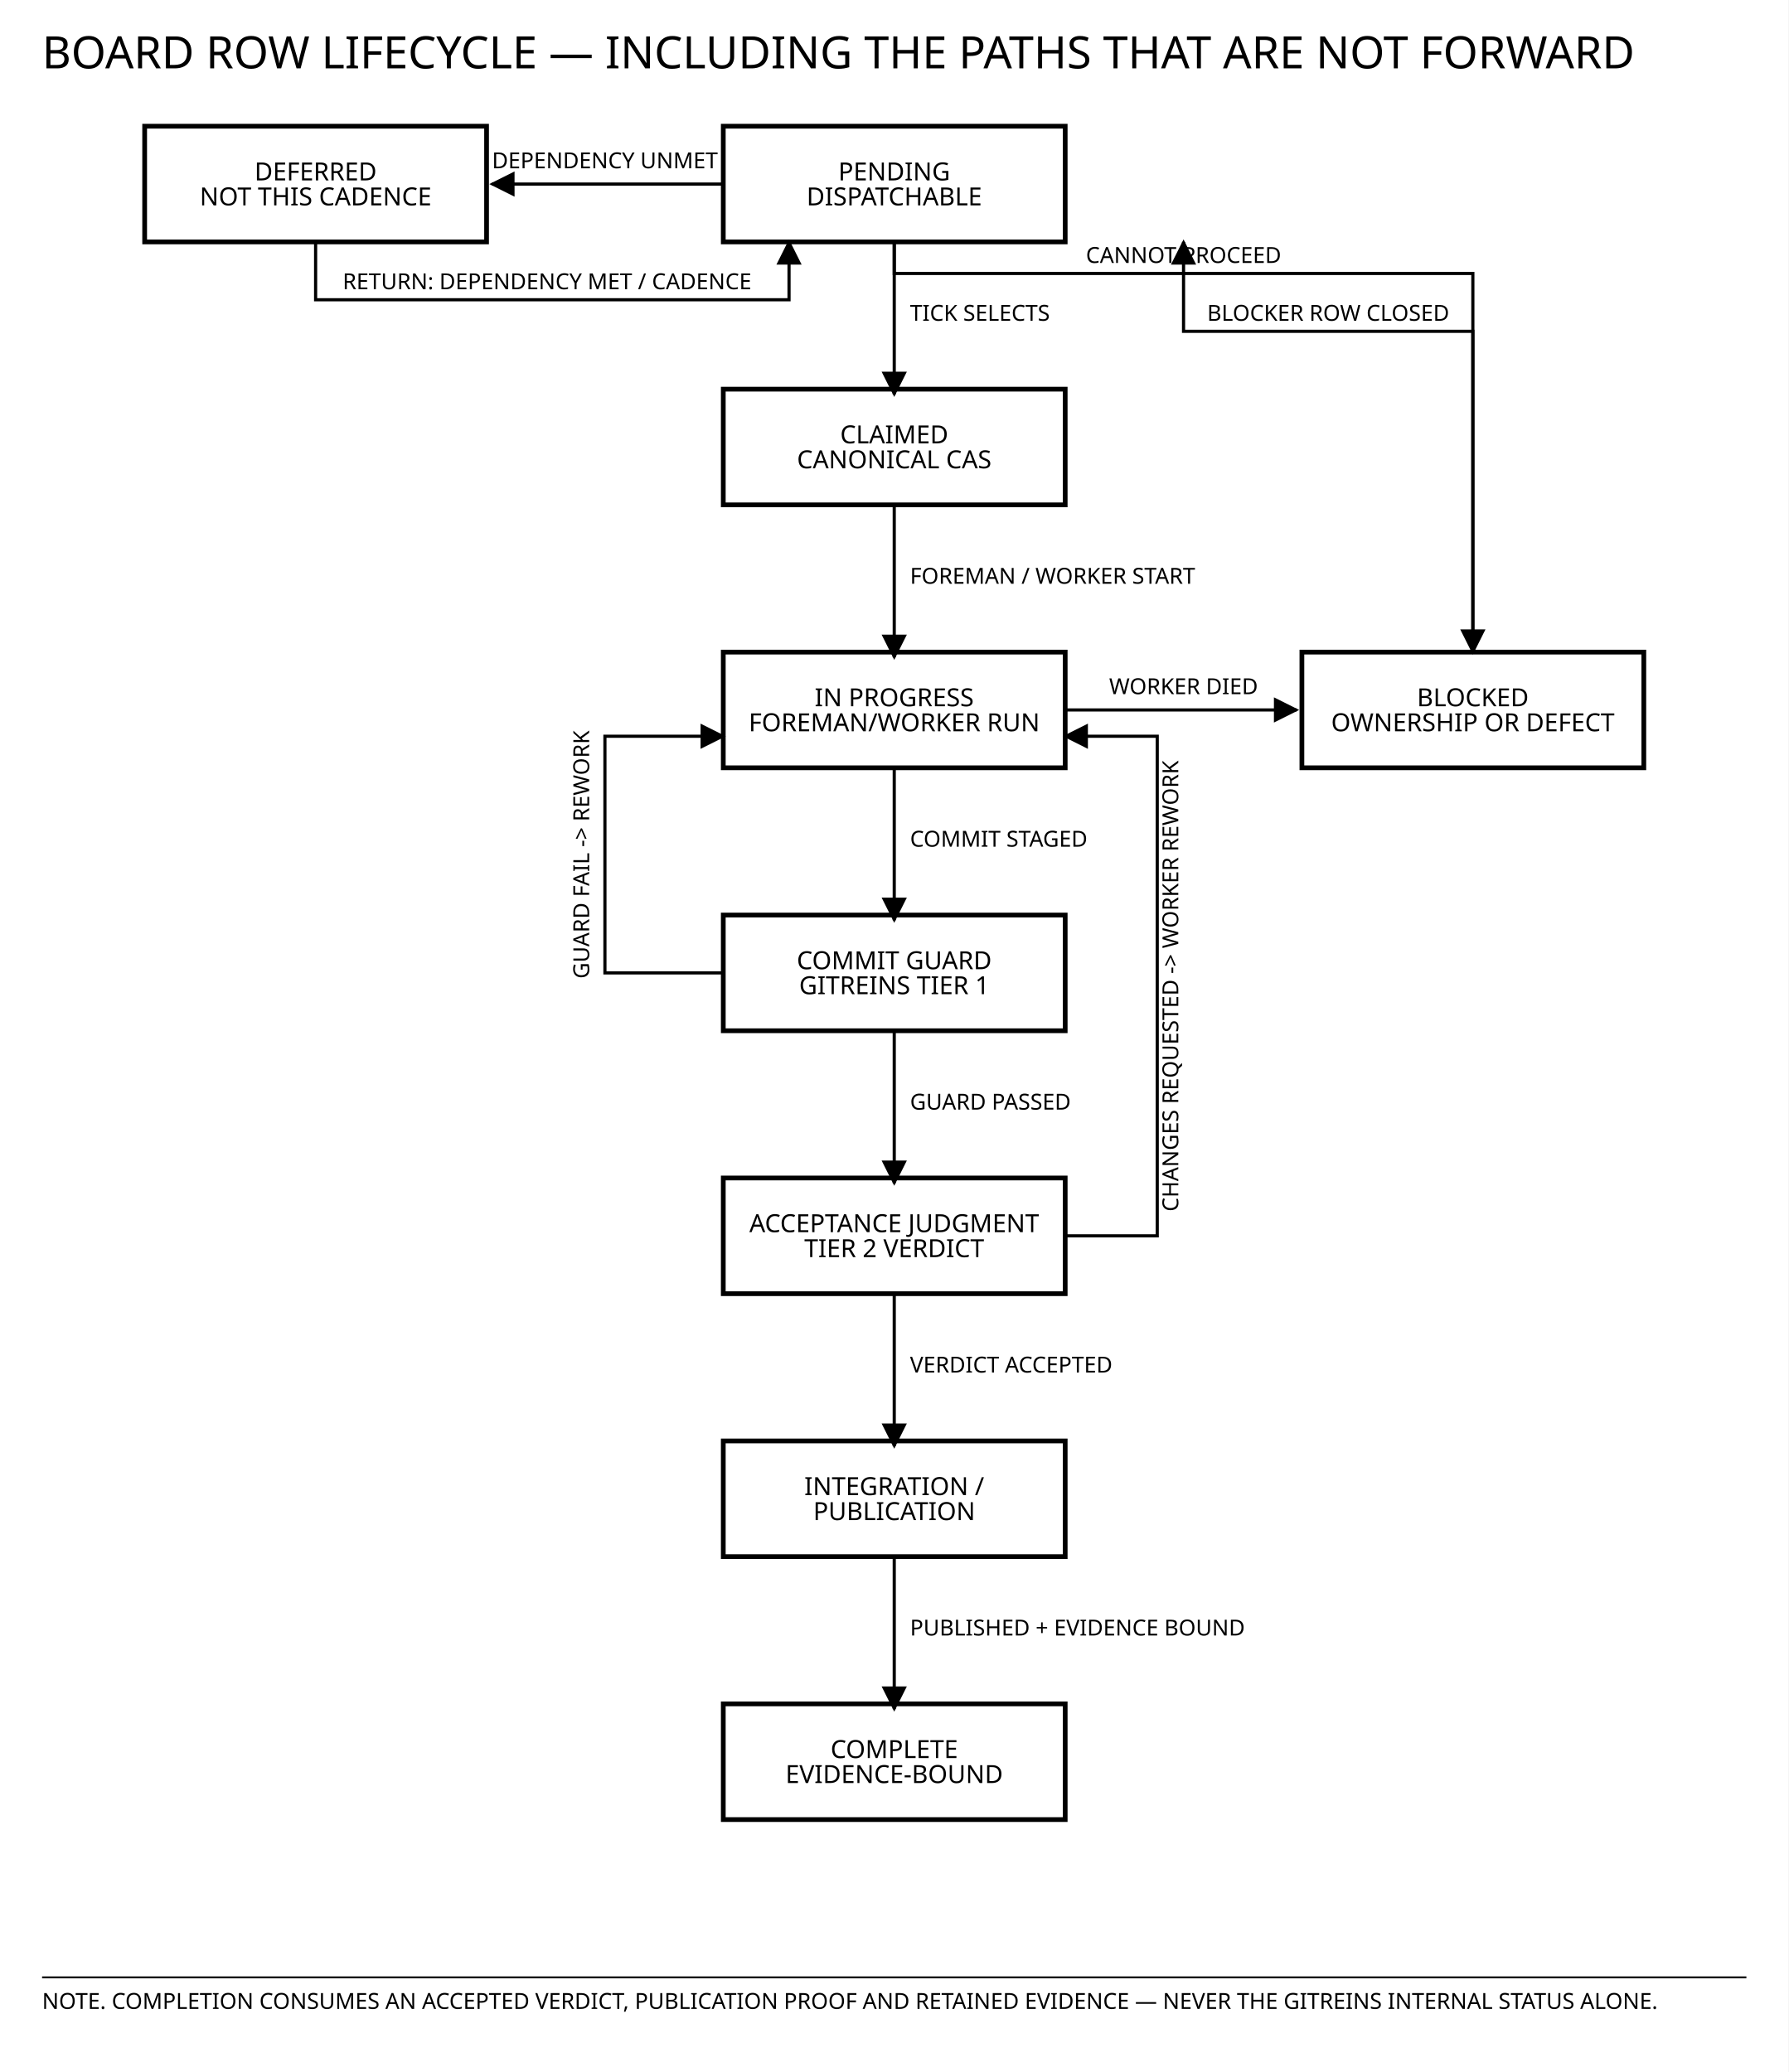
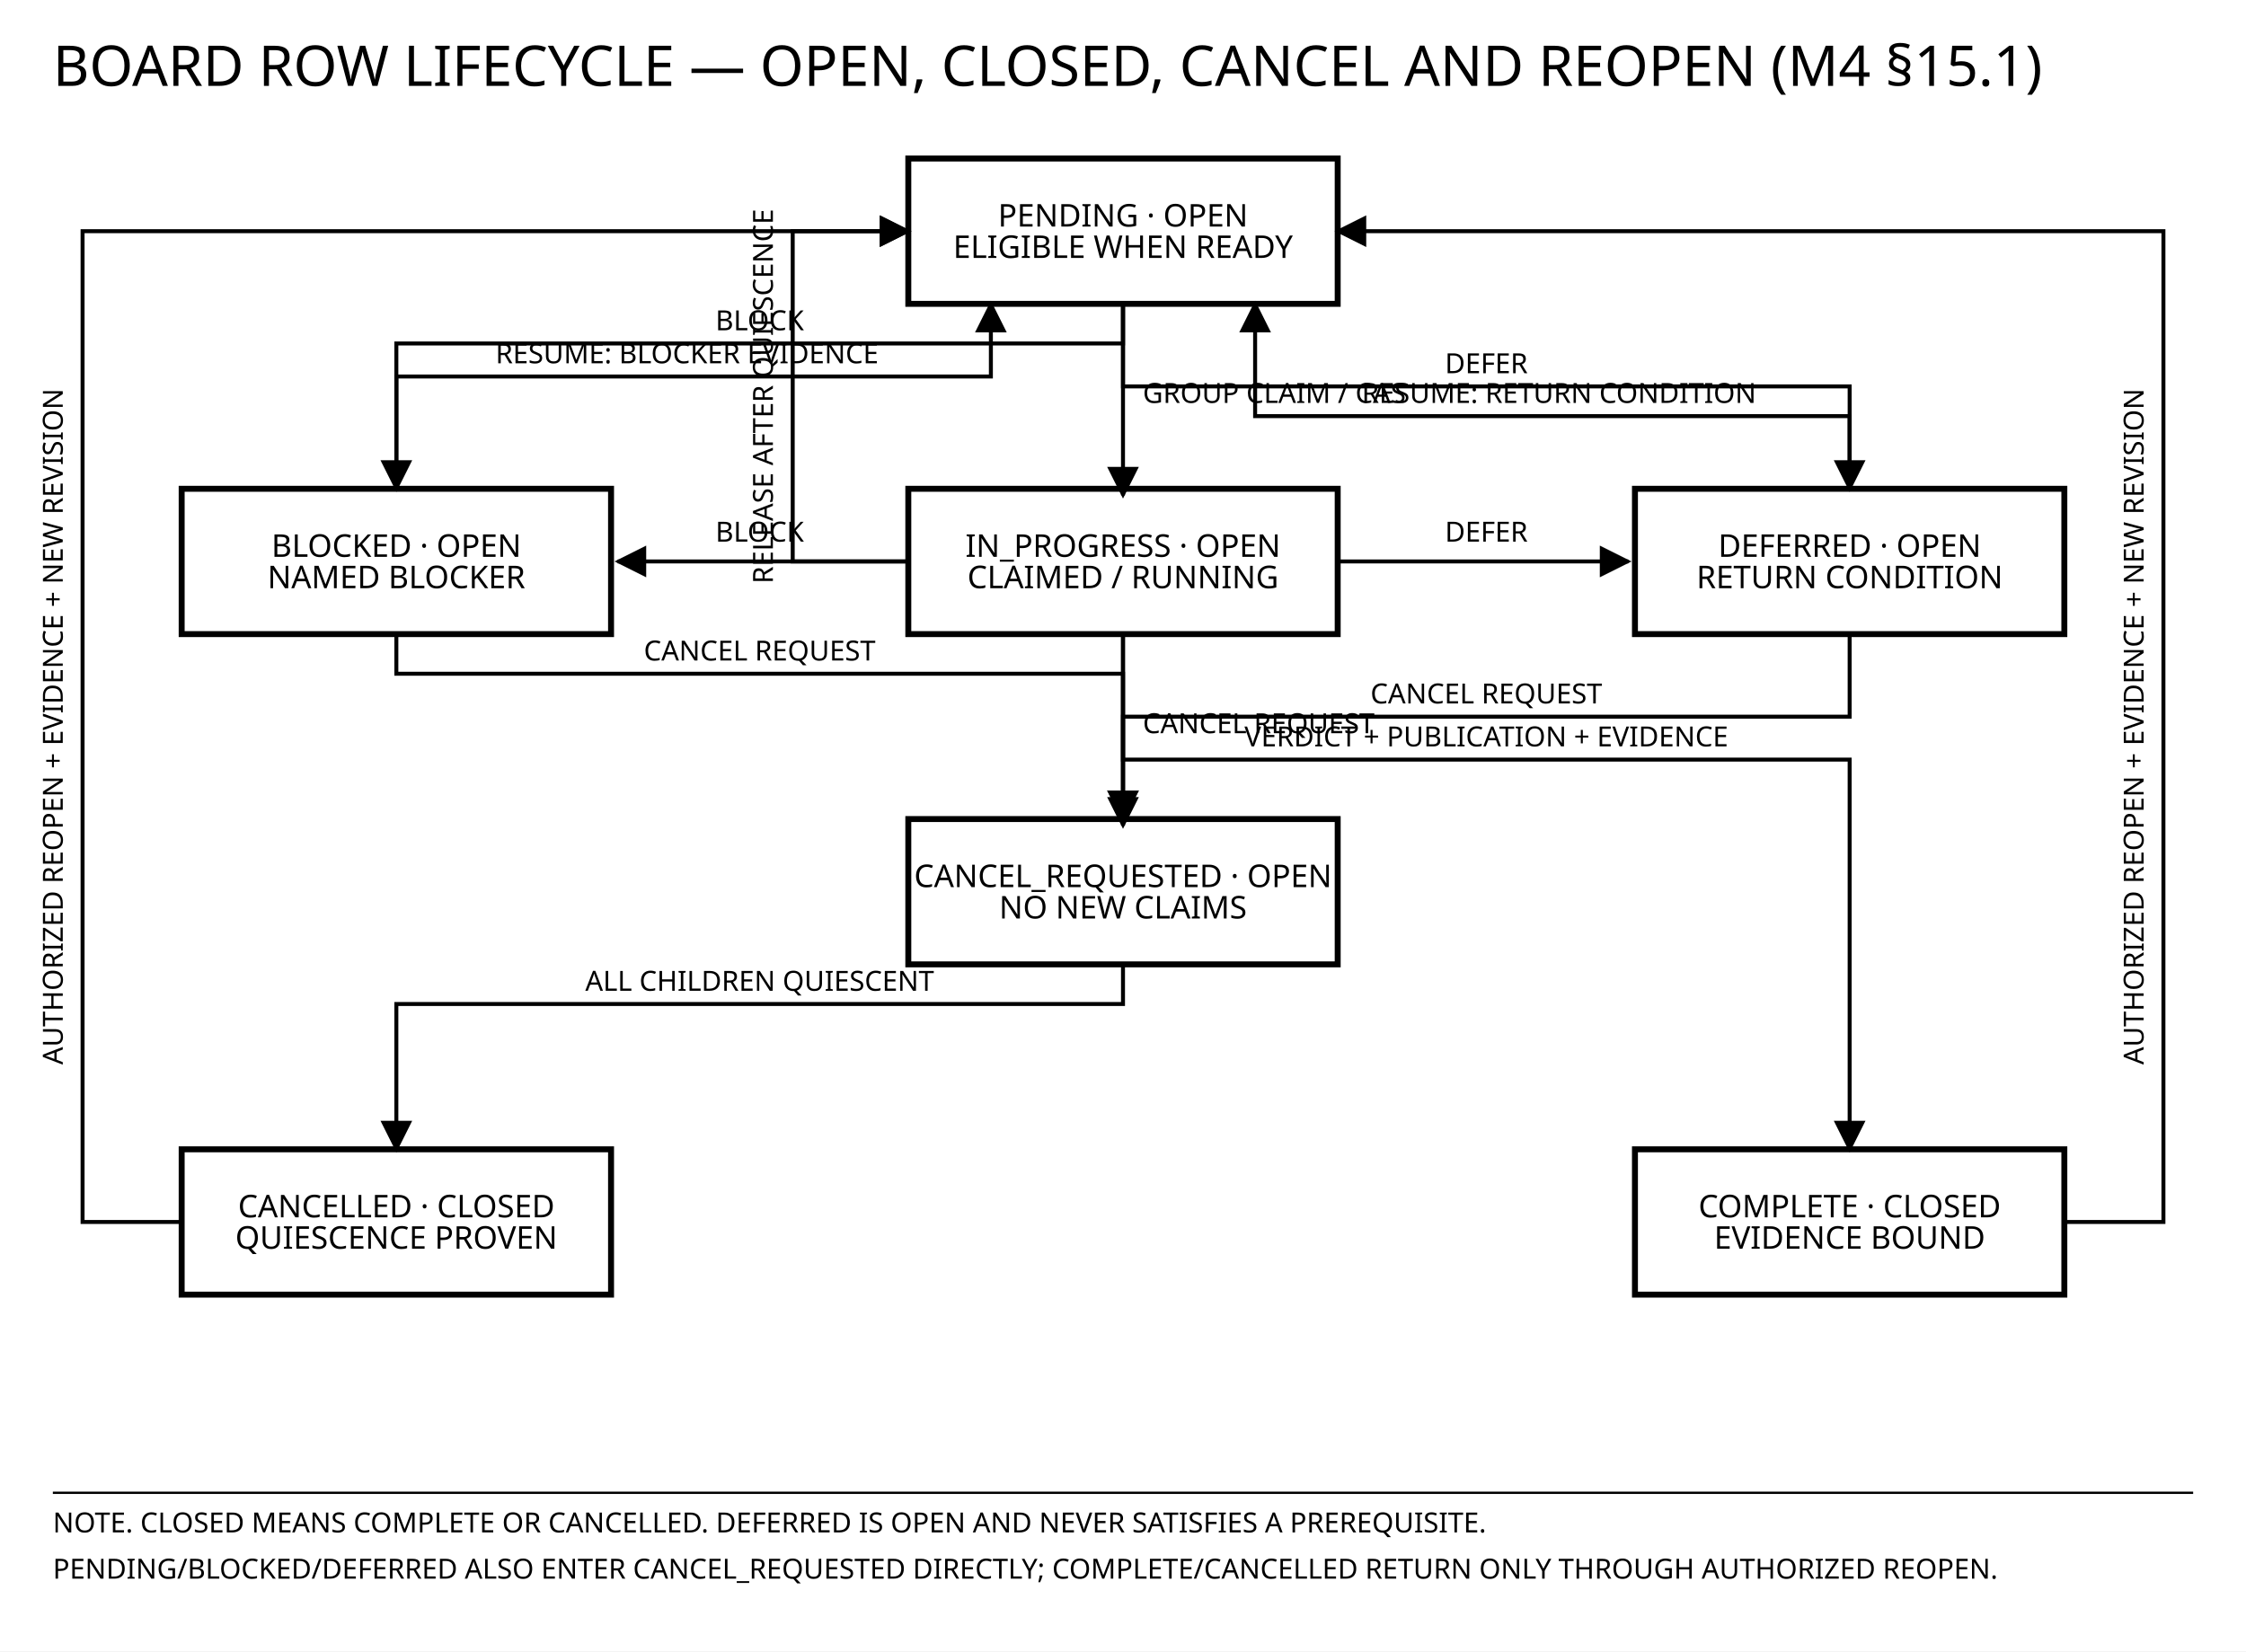
- <svg xmlns="http://www.w3.org/2000/svg" width="170.0mm" height="197.0mm" viewBox="0 0 680 788.0" preserveAspectRatio="xMidYMid meet">
-   <rect width="680" height="788.0" fill="#ffffff" />
+ <svg xmlns="http://www.w3.org/2000/svg" width="170.0mm" height="125.0mm" viewBox="0 0 680 500.0" preserveAspectRatio="xMidYMid meet">
+   <rect width="680" height="500.0" fill="#ffffff" />
  <defs>
    <marker id="ar" viewBox="0 0 10 10" refX="9" refY="5" markerWidth="8" markerHeight="8" orient="auto">
      <path d="M0,0 L10,5 L0,10 z" fill="#000000" />
    </marker>
  </defs>
  <g font-family="Routed Gothic Narrow, Routed Gothic, sans-serif">
-     <text x="16.0" y="26.0" font-size="17.00" fill="#000000" text-anchor="start">BOARD ROW LIFECYCLE — INCLUDING THE PATHS THAT ARE NOT FORWARD</text>
+     <text x="16.0" y="26.0" font-size="17.00" fill="#000000" text-anchor="start">BOARD ROW LIFECYCLE — OPEN, CLOSED, CANCEL AND REOPEN (M4 §15.1)</text>
    <rect x="275.0" y="48.0" width="130.0" height="44.0" fill="#ffffff" stroke="#000000" stroke-width="1.8" />
-     <text x="340.0" y="68.6" font-size="9.50" fill="#000000" text-anchor="middle">PENDING</text>
-     <text x="340.0" y="78.1" font-size="9.50" fill="#000000" text-anchor="middle">DISPATCHABLE</text>
+     <text x="340.0" y="68.6" font-size="9.50" fill="#000000" text-anchor="middle">PENDING · OPEN</text>
+     <text x="340.0" y="78.1" font-size="9.50" fill="#000000" text-anchor="middle">ELIGIBLE WHEN READY</text>
    <rect x="275.0" y="148.0" width="130.0" height="44.0" fill="#ffffff" stroke="#000000" stroke-width="1.8" />
-     <text x="340.0" y="168.6" font-size="9.50" fill="#000000" text-anchor="middle">CLAIMED</text>
-     <text x="340.0" y="178.1" font-size="9.50" fill="#000000" text-anchor="middle">CANONICAL CAS</text>
+     <text x="340.0" y="168.6" font-size="9.50" fill="#000000" text-anchor="middle">IN_PROGRESS · OPEN</text>
+     <text x="340.0" y="178.1" font-size="9.50" fill="#000000" text-anchor="middle">CLAIMED / RUNNING</text>
+     <rect x="55.0" y="148.0" width="130.0" height="44.0" fill="#ffffff" stroke="#000000" stroke-width="1.8" />
+     <text x="120.0" y="168.6" font-size="9.50" fill="#000000" text-anchor="middle">BLOCKED · OPEN</text>
+     <text x="120.0" y="178.1" font-size="9.50" fill="#000000" text-anchor="middle">NAMED BLOCKER</text>
+     <rect x="495.0" y="148.0" width="130.0" height="44.0" fill="#ffffff" stroke="#000000" stroke-width="1.8" />
+     <text x="560.0" y="168.6" font-size="9.50" fill="#000000" text-anchor="middle">DEFERRED · OPEN</text>
+     <text x="560.0" y="178.1" font-size="9.50" fill="#000000" text-anchor="middle">RETURN CONDITION</text>
    <rect x="275.0" y="248.0" width="130.0" height="44.0" fill="#ffffff" stroke="#000000" stroke-width="1.8" />
-     <text x="340.0" y="268.6" font-size="9.50" fill="#000000" text-anchor="middle">IN PROGRESS</text>
-     <text x="340.0" y="278.1" font-size="9.50" fill="#000000" text-anchor="middle">FOREMAN/WORKER RUN</text>
-     <rect x="275.0" y="348.0" width="130.0" height="44.0" fill="#ffffff" stroke="#000000" stroke-width="1.8" />
-     <text x="340.0" y="368.6" font-size="9.50" fill="#000000" text-anchor="middle">COMMIT GUARD</text>
-     <text x="340.0" y="378.1" font-size="9.50" fill="#000000" text-anchor="middle">GITREINS TIER 1</text>
-     <rect x="275.0" y="448.0" width="130.0" height="44.0" fill="#ffffff" stroke="#000000" stroke-width="1.8" />
-     <text x="340.0" y="468.6" font-size="9.50" fill="#000000" text-anchor="middle">ACCEPTANCE JUDGMENT</text>
-     <text x="340.0" y="478.1" font-size="9.50" fill="#000000" text-anchor="middle">TIER 2 VERDICT</text>
-     <rect x="275.0" y="548.0" width="130.0" height="44.0" fill="#ffffff" stroke="#000000" stroke-width="1.8" />
-     <text x="340.0" y="568.6" font-size="9.50" fill="#000000" text-anchor="middle">INTEGRATION /</text>
-     <text x="340.0" y="578.1" font-size="9.50" fill="#000000" text-anchor="middle">PUBLICATION</text>
-     <rect x="275.0" y="648.0" width="130.0" height="44.0" fill="#ffffff" stroke="#000000" stroke-width="1.8" />
-     <text x="340.0" y="668.6" font-size="9.50" fill="#000000" text-anchor="middle">COMPLETE</text>
-     <text x="340.0" y="678.1" font-size="9.50" fill="#000000" text-anchor="middle">EVIDENCE-BOUND</text>
-     <rect x="55.0" y="48.0" width="130.0" height="44.0" fill="#ffffff" stroke="#000000" stroke-width="1.8" />
-     <text x="120.0" y="68.6" font-size="9.50" fill="#000000" text-anchor="middle">DEFERRED</text>
-     <text x="120.0" y="78.1" font-size="9.50" fill="#000000" text-anchor="middle">NOT THIS CADENCE</text>
-     <rect x="495.0" y="248.0" width="130.0" height="44.0" fill="#ffffff" stroke="#000000" stroke-width="1.8" />
-     <text x="560.0" y="268.6" font-size="9.50" fill="#000000" text-anchor="middle">BLOCKED</text>
-     <text x="560.0" y="278.1" font-size="9.50" fill="#000000" text-anchor="middle">OWNERSHIP OR DEFECT</text>
+     <text x="340.0" y="268.6" font-size="9.50" fill="#000000" text-anchor="middle">CANCEL_REQUESTED · OPEN</text>
+     <text x="340.0" y="278.1" font-size="9.50" fill="#000000" text-anchor="middle">NO NEW CLAIMS</text>
+     <rect x="55.0" y="348.0" width="130.0" height="44.0" fill="#ffffff" stroke="#000000" stroke-width="1.8" />
+     <text x="120.0" y="368.6" font-size="9.50" fill="#000000" text-anchor="middle">CANCELLED · CLOSED</text>
+     <text x="120.0" y="378.1" font-size="9.50" fill="#000000" text-anchor="middle">QUIESCENCE PROVEN</text>
+     <rect x="495.0" y="348.0" width="130.0" height="44.0" fill="#ffffff" stroke="#000000" stroke-width="1.8" />
+     <text x="560.0" y="368.6" font-size="9.50" fill="#000000" text-anchor="middle">COMPLETE · CLOSED</text>
+     <text x="560.0" y="378.1" font-size="9.50" fill="#000000" text-anchor="middle">EVIDENCE BOUND</text>
    <polyline points="340.0,92.0 340.0,150.0" fill="none" stroke="#000000" stroke-width="1.2" marker-end="url(#ar)" />
-     <text x="346.0" y="122.0" font-size="8.40" fill="#000000" text-anchor="start">TICK SELECTS</text>
+     <text x="346.0" y="122.0" font-size="8.40" fill="#000000" text-anchor="start">GROUP CLAIM / CAS</text>
+     <polyline points="340.0,92.0 340.0,104.0 120.0,104.0 120.0,148.0" fill="none" stroke="#000000" stroke-width="1.2" marker-end="url(#ar)" />
+     <text x="230.0" y="100.0" font-size="8.40" fill="#000000" text-anchor="middle">BLOCK</text>
+     <polyline points="340.0,92.0 340.0,117.0 560.0,117.0 560.0,148.0" fill="none" stroke="#000000" stroke-width="1.2" marker-end="url(#ar)" />
+     <text x="450.0" y="113.0" font-size="8.40" fill="#000000" text-anchor="middle">DEFER</text>
+     <polyline points="275.0,170.0 187.0,170.0" fill="none" stroke="#000000" stroke-width="1.2" marker-end="url(#ar)" />
+     <text x="230.0" y="164.0" font-size="8.40" fill="#000000" text-anchor="middle">BLOCK</text>
+     <polyline points="405.0,170.0 493.0,170.0" fill="none" stroke="#000000" stroke-width="1.2" marker-end="url(#ar)" />
+     <text x="450.0" y="164.0" font-size="8.40" fill="#000000" text-anchor="middle">DEFER</text>
+     <polyline points="275.0,170.0 240.0,170.0 240.0,70.0 275.0,70.0" fill="none" stroke="#000000" stroke-width="1.2" marker-end="url(#ar)" />
+     <text transform="translate(234.0 120.0) rotate(-90)" font-size="8.40" fill="#000000" text-anchor="middle">RELEASE AFTER QUIESCENCE</text>
+     <polyline points="120.0,148.0 120.0,114.0 300.0,114.0 300.0,92.0" fill="none" stroke="#000000" stroke-width="1.2" marker-end="url(#ar)" />
+     <text x="208.0" y="110.0" font-size="8.40" fill="#000000" text-anchor="middle">RESUME: BLOCKER EVIDENCE</text>
+     <polyline points="560.0,148.0 560.0,126.0 380.0,126.0 380.0,92.0" fill="none" stroke="#000000" stroke-width="1.2" marker-end="url(#ar)" />
+     <text x="472.0" y="122.0" font-size="8.40" fill="#000000" text-anchor="middle">RESUME: RETURN CONDITION</text>
    <polyline points="340.0,192.0 340.0,250.0" fill="none" stroke="#000000" stroke-width="1.2" marker-end="url(#ar)" />
-     <text x="346.0" y="222.0" font-size="8.40" fill="#000000" text-anchor="start">FOREMAN / WORKER START</text>
-     <polyline points="340.0,292.0 340.0,350.0" fill="none" stroke="#000000" stroke-width="1.2" marker-end="url(#ar)" />
-     <text x="346.0" y="322.0" font-size="8.40" fill="#000000" text-anchor="start">COMMIT STAGED</text>
-     <polyline points="340.0,392.0 340.0,450.0" fill="none" stroke="#000000" stroke-width="1.2" marker-end="url(#ar)" />
-     <text x="346.0" y="422.0" font-size="8.40" fill="#000000" text-anchor="start">GUARD PASSED</text>
-     <polyline points="340.0,492.0 340.0,550.0" fill="none" stroke="#000000" stroke-width="1.2" marker-end="url(#ar)" />
-     <text x="346.0" y="522.0" font-size="8.40" fill="#000000" text-anchor="start">VERDICT ACCEPTED</text>
-     <polyline points="340.0,592.0 340.0,650.0" fill="none" stroke="#000000" stroke-width="1.2" marker-end="url(#ar)" />
-     <text x="346.0" y="622.0" font-size="8.40" fill="#000000" text-anchor="start">PUBLISHED + EVIDENCE BOUND</text>
-     <polyline points="405.0,470.0 440.0,470.0 440.0,280.0 405.0,280.0" fill="none" stroke="#000000" stroke-width="1.2" marker-end="url(#ar)" />
-     <text transform="translate(448.0 375.0) rotate(-90)" font-size="8.40" fill="#000000" text-anchor="middle">CHANGES REQUESTED -&gt; WORKER REWORK</text>
-     <polyline points="275.0,370.0 230.0,370.0 230.0,280.0 275.0,280.0" fill="none" stroke="#000000" stroke-width="1.2" marker-end="url(#ar)" />
-     <text transform="translate(224.0 325.0) rotate(-90)" font-size="8.40" fill="#000000" text-anchor="middle">GUARD FAIL -&gt; REWORK</text>
-     <polyline points="275.0,70.0 187.0,70.0" fill="none" stroke="#000000" stroke-width="1.2" marker-end="url(#ar)" />
-     <text x="230.0" y="64.0" font-size="8.40" fill="#000000" text-anchor="middle">DEPENDENCY UNMET</text>
-     <polyline points="340.0,92.0 340.0,104.0 560.0,104.0 560.0,248.0" fill="none" stroke="#000000" stroke-width="1.2" marker-end="url(#ar)" />
-     <text x="450.0" y="100.0" font-size="8.40" fill="#000000" text-anchor="middle">CANNOT PROCEED</text>
-     <polyline points="120.0,92.0 120.0,114.0 300.0,114.0 300.0,92.0" fill="none" stroke="#000000" stroke-width="1.2" marker-end="url(#ar)" />
-     <text x="208.0" y="110.0" font-size="8.40" fill="#000000" text-anchor="middle">RETURN: DEPENDENCY MET / CADENCE</text>
-     <polyline points="560.0,248.0 560.0,126.0 450.0,126.0 450.0,92.0" fill="none" stroke="#000000" stroke-width="1.2" marker-end="url(#ar)" />
-     <text x="505.0" y="122.0" font-size="8.40" fill="#000000" text-anchor="middle">BLOCKER ROW CLOSED</text>
-     <polyline points="405.0,270.0 493.0,270.0" fill="none" stroke="#000000" stroke-width="1.2" marker-end="url(#ar)" />
-     <text x="450.0" y="264.0" font-size="8.40" fill="#000000" text-anchor="middle">WORKER DIED</text>
-     <polyline points="16.0,752.0 664.0,752.0" fill="none" stroke="#000000" stroke-width="0.7" />
-     <text x="16.0" y="764.0" font-size="8.40" fill="#000000" text-anchor="start">NOTE. COMPLETION CONSUMES AN ACCEPTED VERDICT, PUBLICATION PROOF AND RETAINED EVIDENCE — NEVER THE GITREINS INTERNAL STATUS ALONE.</text>
+     <text x="346.0" y="222.0" font-size="8.40" fill="#000000" text-anchor="start">CANCEL REQUEST</text>
+     <polyline points="120.0,192.0 120.0,204.0 340.0,204.0 340.0,248.0" fill="none" stroke="#000000" stroke-width="1.2" marker-end="url(#ar)" />
+     <text x="230.0" y="200.0" font-size="8.40" fill="#000000" text-anchor="middle">CANCEL REQUEST</text>
+     <polyline points="560.0,192.0 560.0,217.0 340.0,217.0 340.0,248.0" fill="none" stroke="#000000" stroke-width="1.2" marker-end="url(#ar)" />
+     <text x="450.0" y="213.0" font-size="8.40" fill="#000000" text-anchor="middle">CANCEL REQUEST</text>
+     <polyline points="340.0,292.0 340.0,304.0 120.0,304.0 120.0,348.0" fill="none" stroke="#000000" stroke-width="1.2" marker-end="url(#ar)" />
+     <text x="230.0" y="300.0" font-size="8.40" fill="#000000" text-anchor="middle">ALL CHILDREN QUIESCENT</text>
+     <polyline points="340.0,192.0 340.0,230.0 560.0,230.0 560.0,348.0" fill="none" stroke="#000000" stroke-width="1.2" marker-end="url(#ar)" />
+     <text x="450.0" y="226.0" font-size="8.40" fill="#000000" text-anchor="middle">VERDICT + PUBLICATION + EVIDENCE</text>
+     <polyline points="625.0,370.0 655.0,370.0 655.0,70.0 405.0,70.0" fill="none" stroke="#000000" stroke-width="1.2" marker-end="url(#ar)" />
+     <text transform="translate(649.0 220.0) rotate(-90)" font-size="8.40" fill="#000000" text-anchor="middle">AUTHORIZED REOPEN + EVIDENCE + NEW REVISION</text>
+     <polyline points="55.0,370.0 25.0,370.0 25.0,70.0 275.0,70.0" fill="none" stroke="#000000" stroke-width="1.2" marker-end="url(#ar)" />
+     <text transform="translate(19.0 220.0) rotate(-90)" font-size="8.40" fill="#000000" text-anchor="middle">AUTHORIZED REOPEN + EVIDENCE + NEW REVISION</text>
+     <polyline points="16.0,452.0 664.0,452.0" fill="none" stroke="#000000" stroke-width="0.7" />
+     <text x="16.0" y="464.0" font-size="8.40" fill="#000000" text-anchor="start">NOTE. CLOSED MEANS COMPLETE OR CANCELLED. DEFERRED IS OPEN AND NEVER SATISFIES A PREREQUISITE.</text>
+     <text x="16.0" y="478.0" font-size="8.40" fill="#000000" text-anchor="start">PENDING/BLOCKED/DEFERRED ALSO ENTER CANCEL_REQUESTED DIRECTLY; COMPLETE/CANCELLED RETURN ONLY THROUGH AUTHORIZED REOPEN.</text>
  </g>
</svg>
